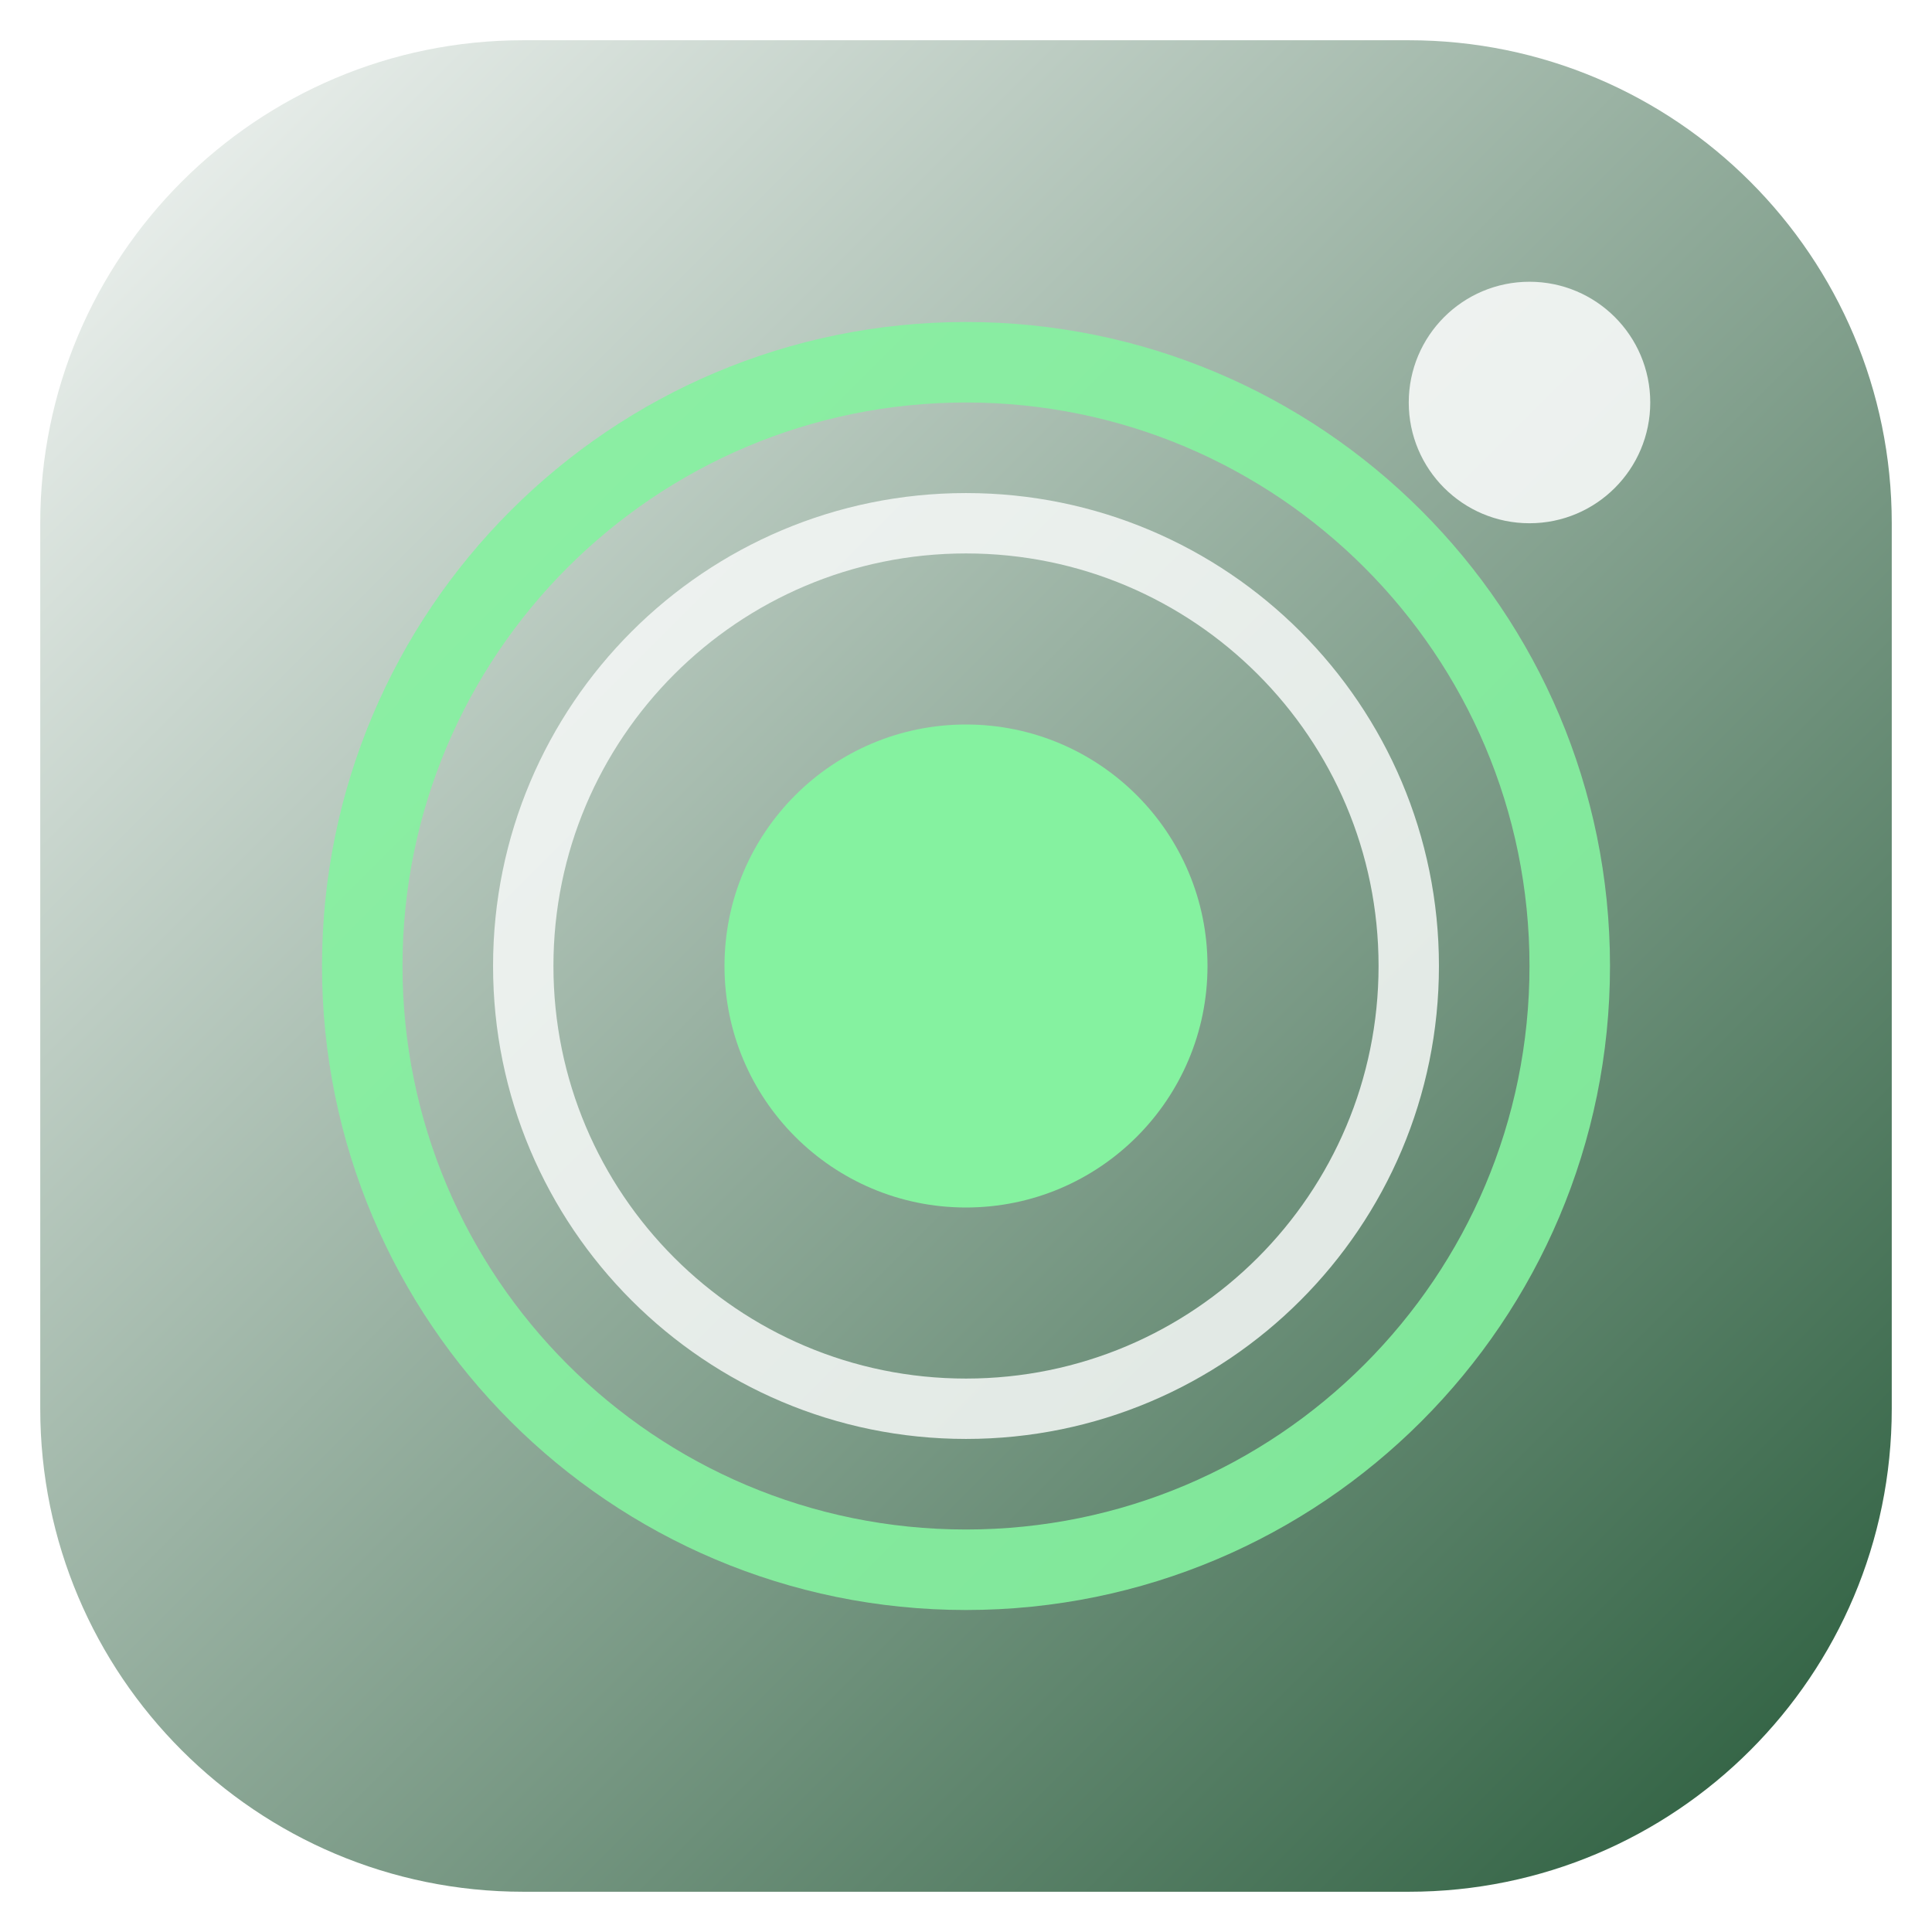
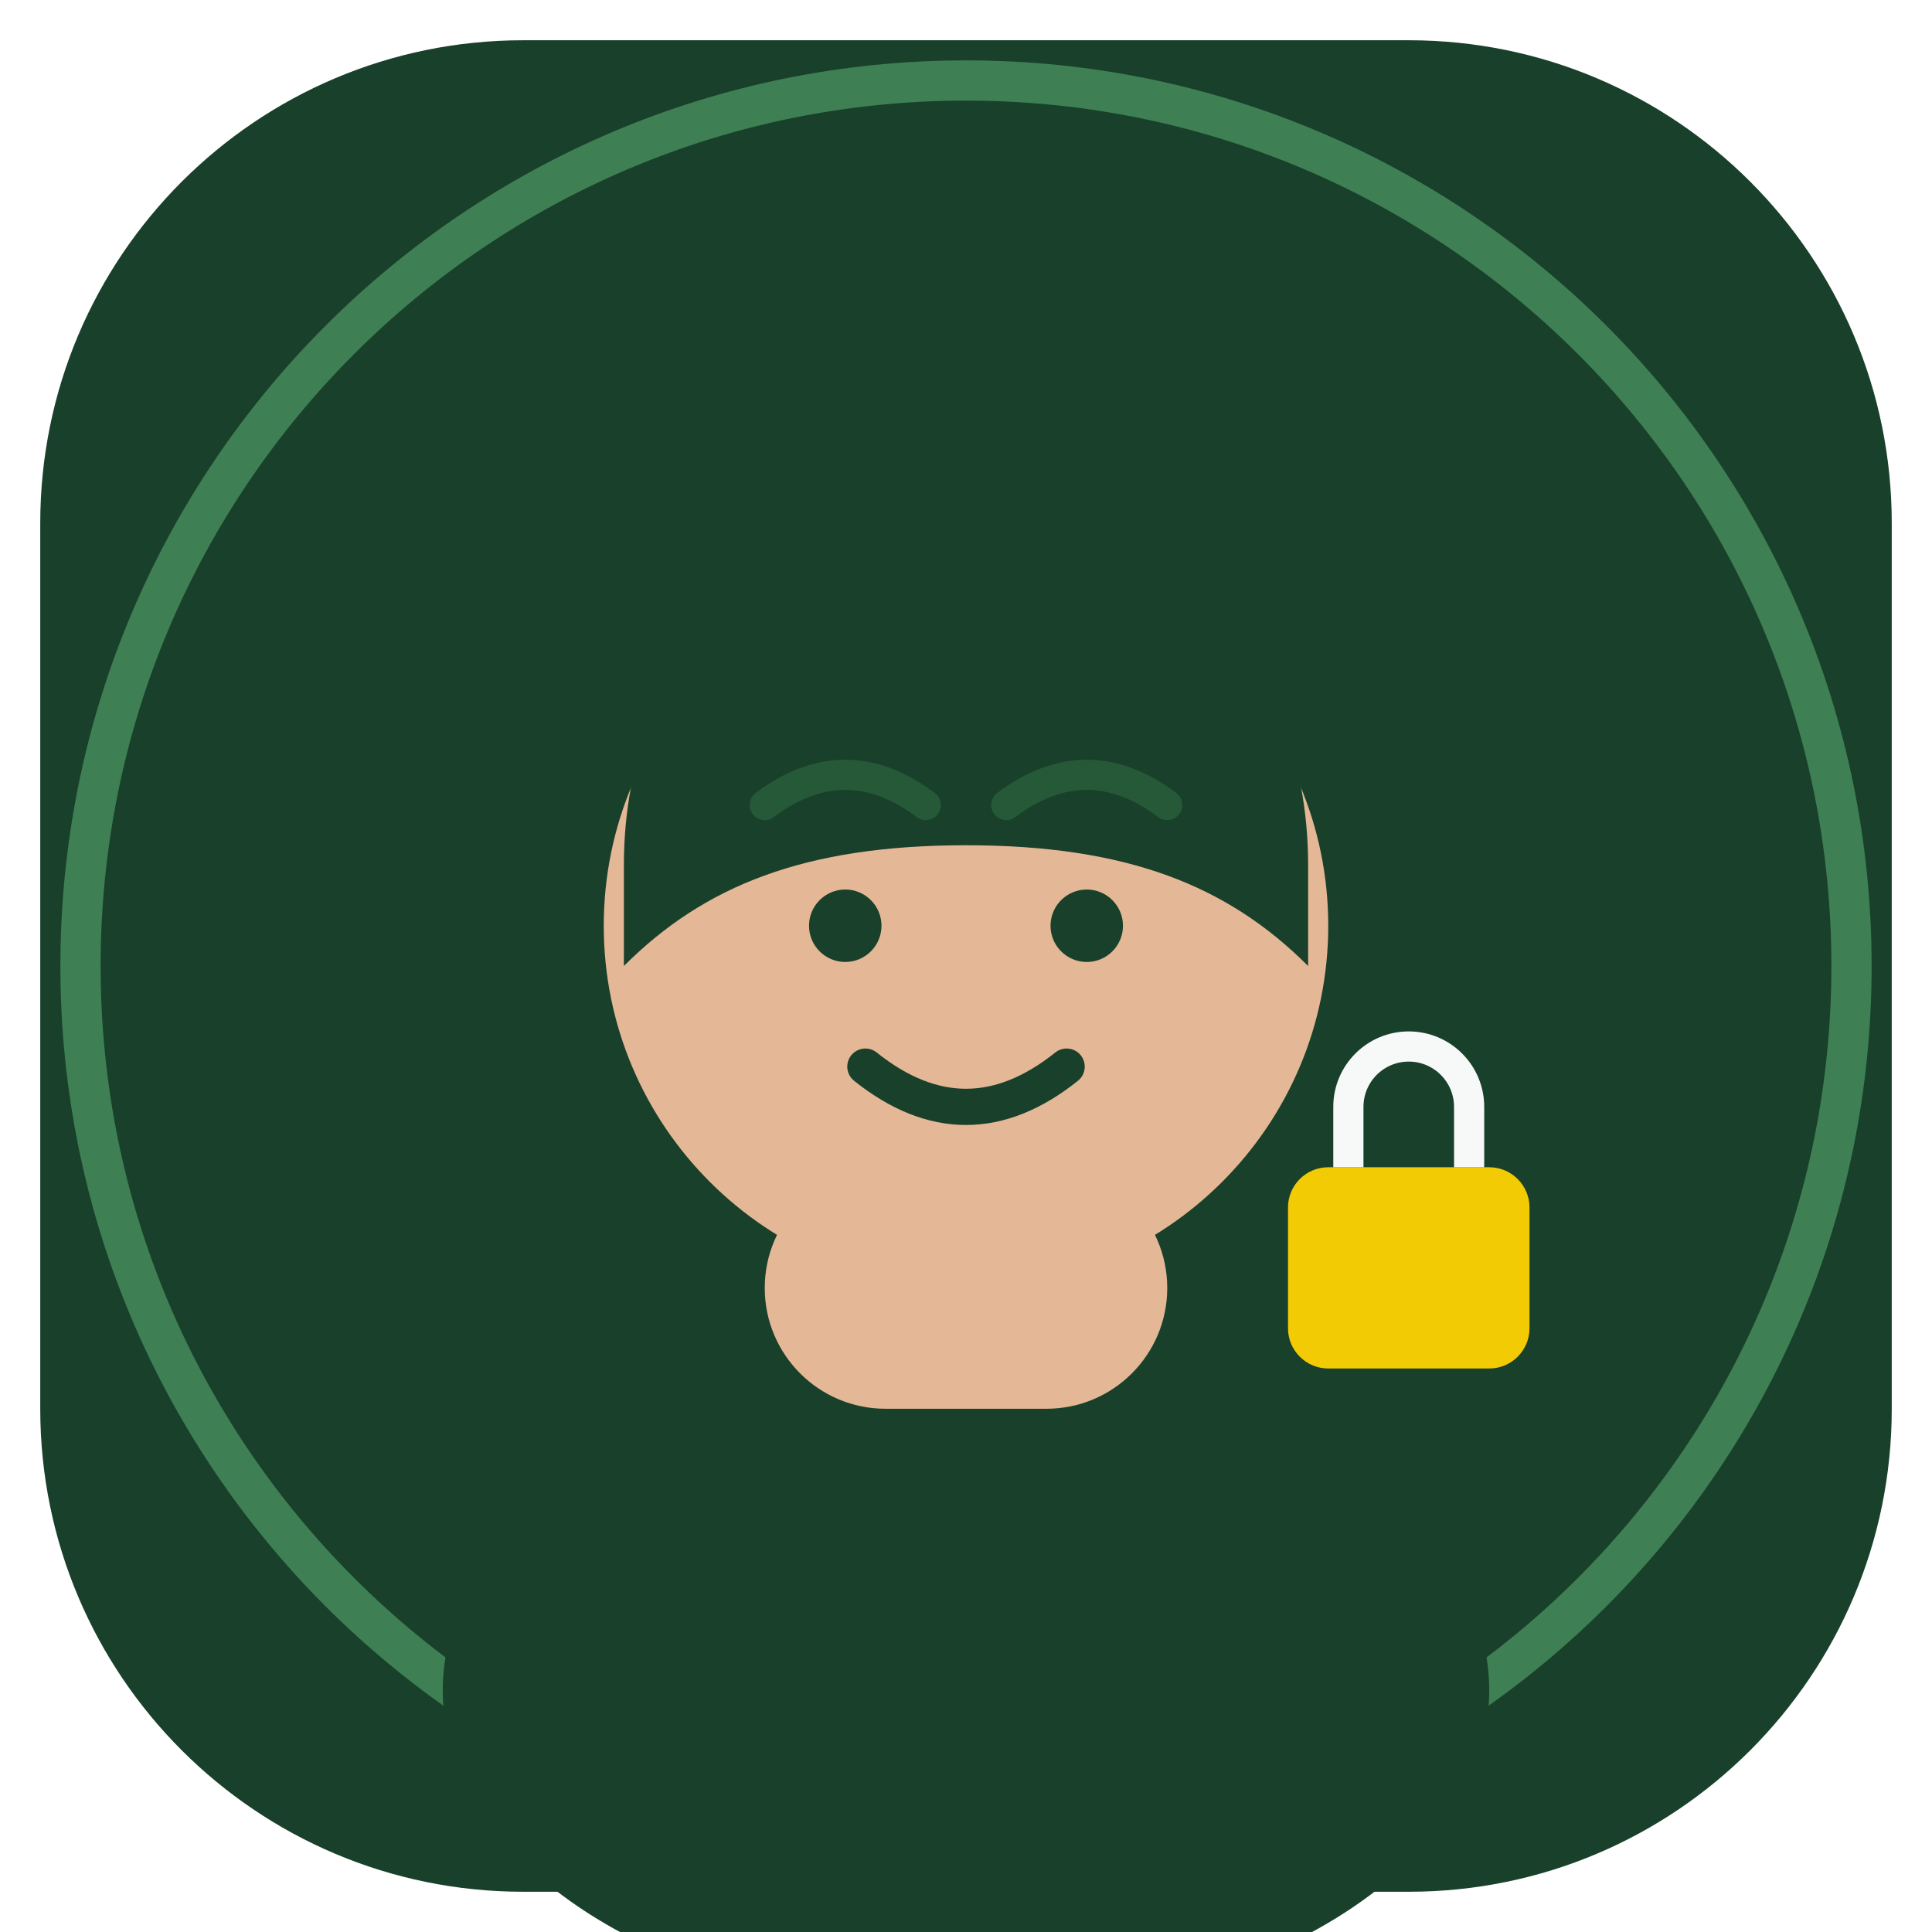
- <svg xmlns="http://www.w3.org/2000/svg" viewBox="0 0 96 96" role="img" aria-label="avatar_vault">
-   <defs>
-     <linearGradient id="g35" x1="0" y1="0" x2="1" y2="1">
-       <stop offset="0%" stop-color="#F7F9F8" />
-       <stop offset="100%" stop-color="#255938" />
-     </linearGradient>
-   </defs>
-   <rect x="2" y="2" width="92" height="92" rx="24" fill="url(#g35)" />
-   <circle cx="48" cy="48" r="30" fill="none" stroke="#85F2A0" stroke-width="4" opacity="0.9" />
-   <circle cx="48" cy="48" r="12" fill="#85F2A0" />
-   <circle cx="48" cy="48" r="22" fill="none" stroke="#F7F9F8" stroke-width="3" opacity="0.85" />
-   <circle cx="76" cy="20" r="6" fill="#F7F9F8" opacity="0.9" />
+ <svg xmlns="http://www.w3.org/2000/svg" viewBox="0 0 96 96" role="img" aria-label="Vault Security">
+   <rect x="2" y="2" width="92" height="92" rx="24" fill="#19402A" />
+   <circle cx="48" cy="48" r="44" fill="none" stroke="#85F2A0" stroke-opacity="0.35" stroke-width="2" />
+   <ellipse cx="48" cy="84" rx="26" ry="16" fill="#19402A" />
+   <rect x="38" y="58" width="20" height="12" rx="6" fill="#E4B896" />
+   <circle cx="48" cy="46" r="18" fill="#E4B896" />
+   <path d="M31 43c0-11 8-18 17-18s17 7 17 18v5c-4-4-9-6-17-6s-13 2-17 6z" fill="#19402A" />
+   <circle cx="42" cy="46" r="1.8" fill="#19402A" />
+   <circle cx="54" cy="46" r="1.8" fill="#19402A" />
+   <path d="M43 53q5 4 10 0" stroke="#19402A" stroke-width="1.8" fill="none" stroke-linecap="round" />
+   <path d="M38 40q4-3 8 0M50 40q4-3 8 0" stroke="#255938" stroke-width="1.5" fill="none" stroke-linecap="round" />
+   <rect x="64" y="58" width="12" height="10" rx="2" fill="#F2CB05" />
+   <path d="M67 58v-3a3 3 0 016 0v3" stroke="#F7F9F8" stroke-width="1.5" fill="none" />
</svg>
